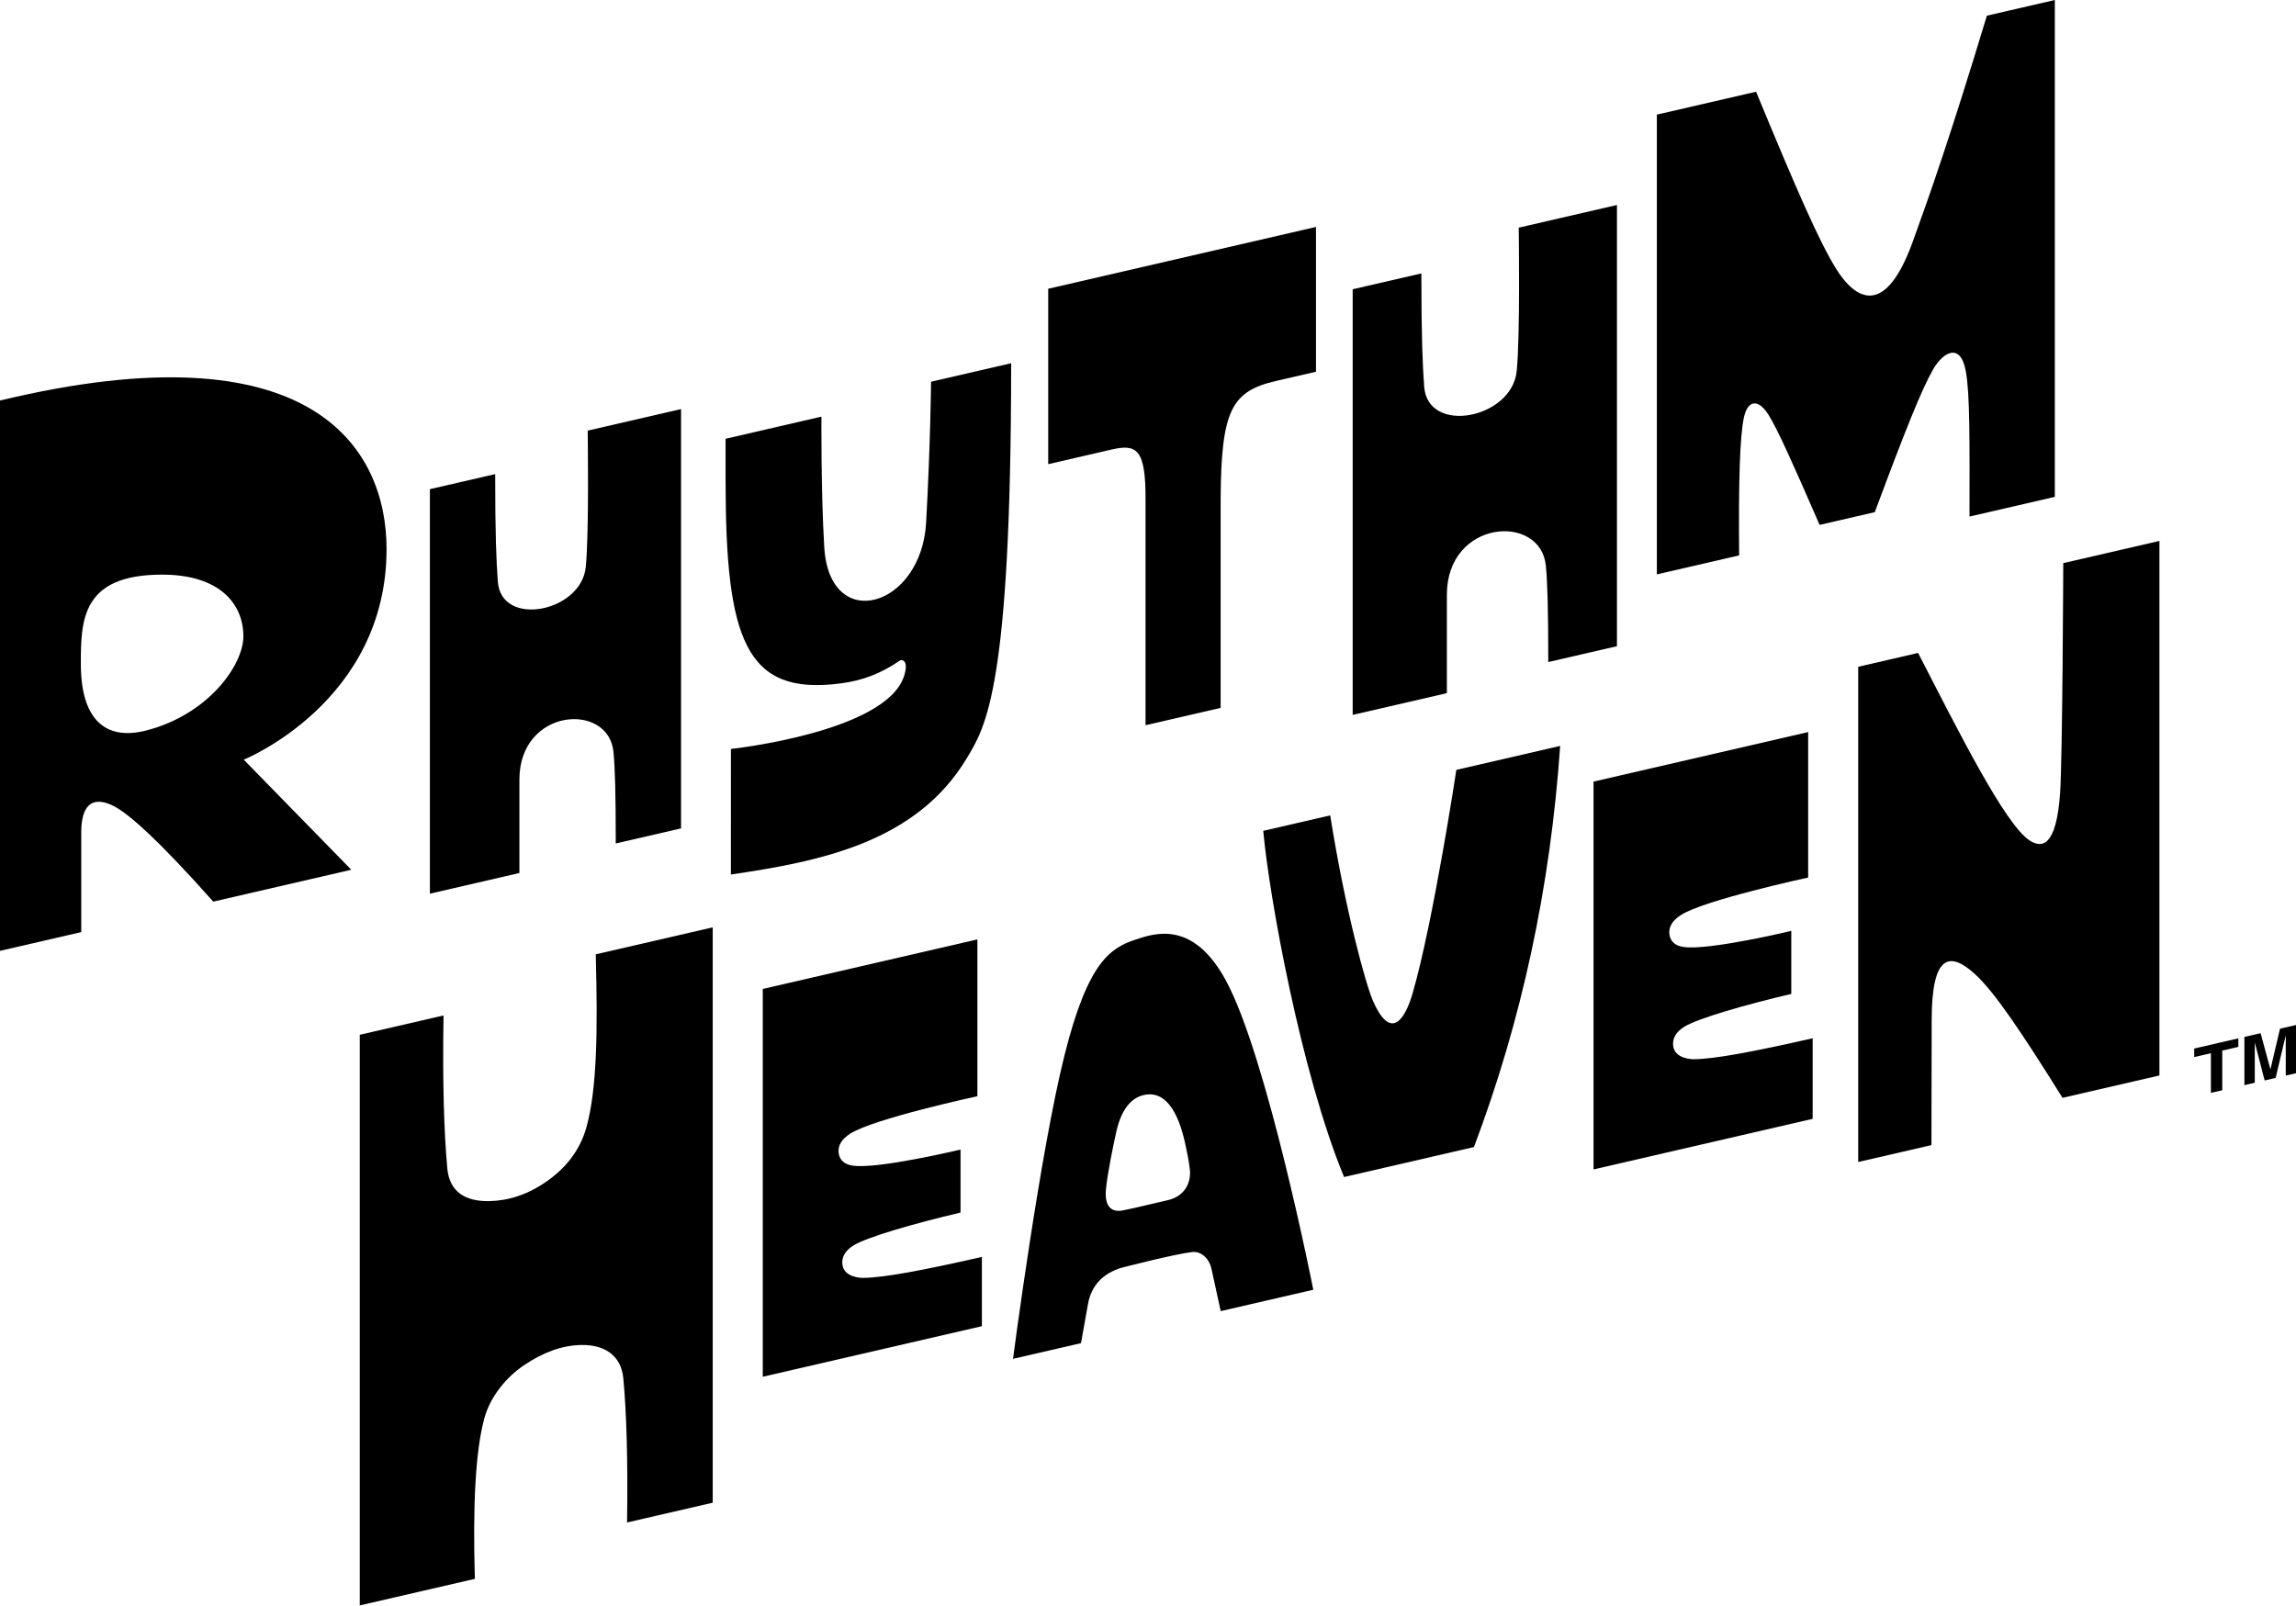
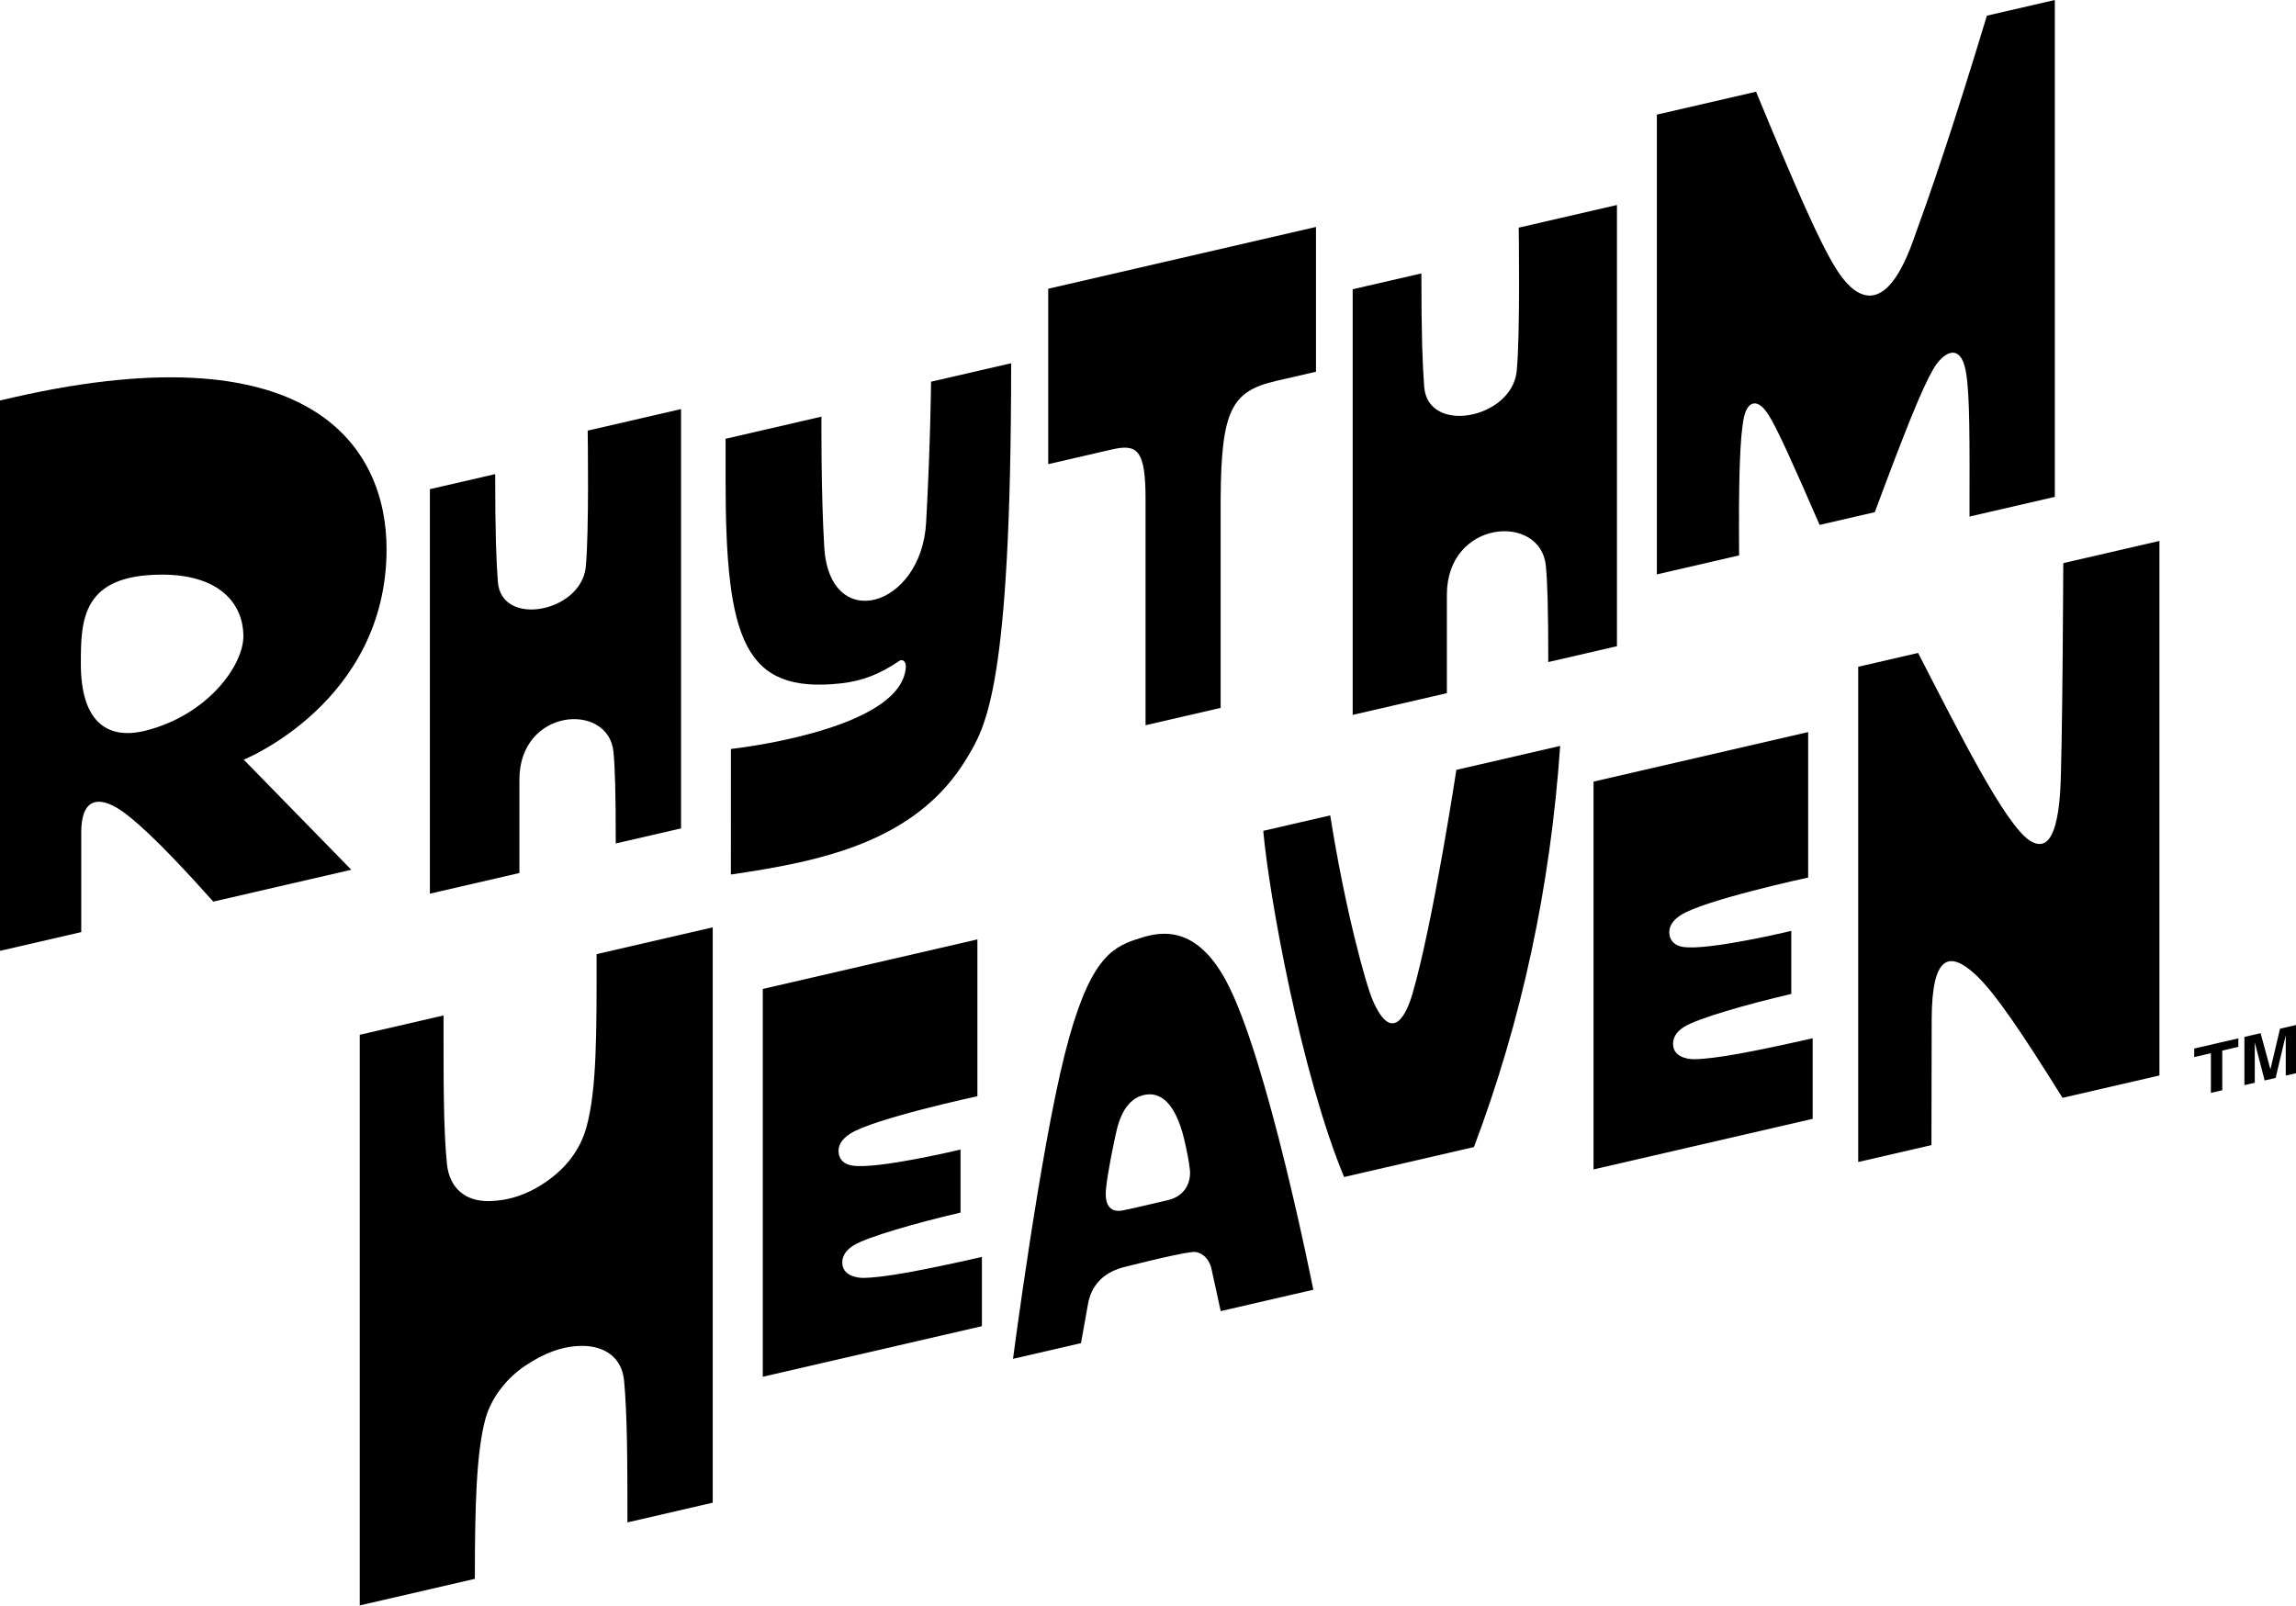
<svg xmlns="http://www.w3.org/2000/svg" version="1.1" id="svg1" width="666.667" height="466.231" viewBox="0 0 666.667 466.231">
  <defs id="defs1">
    <clipPath clipPathUnits="userSpaceOnUse" id="clipPath3">
      <path d="M 0,349.673 H 500 V 0 H 0 Z" transform="translate(-449.3191,-227.021)" id="path3" />
    </clipPath>
    <clipPath clipPathUnits="userSpaceOnUse" id="clipPath5">
      <path d="M 0,349.673 H 500 V 0 H 0 Z" transform="translate(-368.8221,-118.9673)" id="path5" />
    </clipPath>
    <clipPath clipPathUnits="userSpaceOnUse" id="clipPath7">
      <path d="M 0,349.673 H 500 V 0 H 0 Z" transform="translate(-317.1512,-181.9887)" id="path7" />
    </clipPath>
    <clipPath clipPathUnits="userSpaceOnUse" id="clipPath9">
      <path d="M 0,349.673 H 500 V 0 H 0 Z" transform="translate(-254.492,-88.311)" id="path9" />
    </clipPath>
    <clipPath clipPathUnits="userSpaceOnUse" id="clipPath11">
      <path d="M 0,349.673 H 500 V 0 H 0 Z" transform="translate(-187.907,-71.3403)" id="path11" />
    </clipPath>
    <clipPath clipPathUnits="userSpaceOnUse" id="clipPath13">
-       <path d="M 0,349.673 H 500 V 0 H 0 Z" transform="translate(-129.739,-141.812)" id="path13" />
+       <path d="M 0,349.673 H 500 V 0 H 0 Z" transform="translate(-129.9217,-141.854)" id="path13" />
    </clipPath>
    <clipPath clipPathUnits="userSpaceOnUse" id="clipPath15">
      <path d="M 0,349.673 H 500 V 0 H 0 Z" transform="translate(-447.4793,-241.4516)" id="path15" />
    </clipPath>
    <clipPath clipPathUnits="userSpaceOnUse" id="clipPath17">
      <path d="M 0,349.673 H 500 V 0 H 0 Z" transform="translate(-330.7312,-300.0864)" id="path17" />
    </clipPath>
    <clipPath clipPathUnits="userSpaceOnUse" id="clipPath19">
      <path d="M 0,349.673 H 500 V 0 H 0 Z" transform="translate(-228.2713,-286.7812)" id="path19" />
    </clipPath>
    <clipPath clipPathUnits="userSpaceOnUse" id="clipPath21">
      <path d="M 0,349.673 H 500 V 0 H 0 Z" transform="translate(-220.1971,-270.5591)" id="path21" />
    </clipPath>
    <clipPath clipPathUnits="userSpaceOnUse" id="clipPath23">
      <path d="M 0,349.673 H 500 V 0 H 0 Z" transform="translate(-127.9812,-255.8803)" id="path23" />
    </clipPath>
    <clipPath clipPathUnits="userSpaceOnUse" id="clipPath25">
      <path d="M 0,349.673 H 500 V 0 H 0 Z" transform="translate(-31.7957,-190.5561)" id="path25" />
    </clipPath>
  </defs>
  <g id="layer-MC0">
-     <path id="path1" d="m 0,0 -2.075,-8.809 -0.026,-0.006 -2.126,7.838 -3.527,-0.813 v -10.501 l 2.257,0.521 v 8.772 l 2.153,-8.275 2.388,0.551 2.205,9.281 v -8.772 L 3.48,-9.698 V 0.804 Z m -18.682,-4.32 v -1.856 l 3.631,0.839 v -8.639 l 2.474,0.571 v 8.639 l 3.5,0.808 v 1.856 z" style="fill:#000000;fill-opacity:1;fill-rule:nonzero;stroke:none" transform="matrix(1.333333,0,0,-1.333333,662.0256,298.7467)" />
+     <path id="path1" d="m 0,0 -2.075,-8.809 -0.026,-0.006 -2.126,7.838 -3.527,-0.814 v -10.5 l 2.257,0.521 v 8.772 l 2.153,-8.275 2.388,0.551 2.205,9.281 v -8.772 L 3.48,-9.698 V 0.804 Z m -18.682,-4.32 v -1.856 l 3.631,0.839 v -8.639 l 2.474,0.571 v 8.639 l 3.5,0.808 v 1.856 z" style="fill:#000000;fill-opacity:1;fill-rule:nonzero;stroke:none" transform="matrix(1.333333,0,0,-1.333333,662.0256,298.7467)" />
    <path id="path2" d="m 0,0 c 0,0 -0.163,-42.625 -0.693,-50.123 -0.829,-11.712 -3.976,-12.026 -6.655,-10.27 -5.342,3.506 -15.327,23.468 -24.267,40.829 l -13.042,-3.012 v -107.866 l 15.948,3.681 0.054,27.37 c 0.027,14.05 3.863,14.964 9.437,9.861 4.23,-3.873 9.986,-12.413 19.055,-26.935 l 21.104,4.872 V 4.835 Z" style="fill:#000000;fill-opacity:1;fill-rule:nonzero;stroke:none" transform="matrix(1.333333,0,0,-1.333333,599.0921,163.536)" clip-path="url(#clipPath3)" />
-     <path id="path4" d="M 0,0 C -0.484,-0.002 -4.066,0.12 -4.449,2.853 -4.671,4.436 -3.911,5.922 -2,7.091 0.989,8.92 11.336,11.894 21.268,14.223 v 13.732 c 0,0 -17.983,-4.327 -23.513,-3.505 -1.68,0.25 -2.799,1.138 -3.021,2.691 -0.227,1.586 0.572,3.014 2.45,4.237 5.057,3.294 27.757,8.191 27.757,8.191 v 31.687 l -46.739,-10.79 v -84.469 l 47.719,11.018 V 4.564 C 13.185,1.671 4.576,0.025 0,0" style="fill:#000000;fill-opacity:1;fill-rule:nonzero;stroke:none" transform="matrix(1.333333,0,0,-1.333333,491.7628,307.6076)" clip-path="url(#clipPath5)" />
+     <path id="path4" d="m 0,0 c -0.484,-0.002 -4.066,0.12 -4.449,2.853 -0.222,1.583 0.538,3.069 2.449,4.238 2.989,1.828 13.336,4.803 23.268,7.132 v 13.732 c 0,0 -17.983,-4.327 -23.513,-3.505 -1.68,0.25 -2.799,1.138 -3.021,2.69 -0.227,1.587 0.572,3.015 2.45,4.238 5.057,3.294 27.757,8.191 27.757,8.191 v 31.687 l -46.739,-10.79 v -84.469 l 47.719,11.017 V 4.564 C 13.185,1.671 4.576,0.025 0,0" style="fill:#000000;fill-opacity:1;fill-rule:nonzero;stroke:none" transform="matrix(1.333333,0,0,-1.333333,491.7628,307.6076)" clip-path="url(#clipPath5)" />
    <path id="path6" d="m 0,0 c 0,0 -5.063,-33.359 -9.56,-48.775 -1.284,-4.406 -4.389,-11.145 -8.612,-1.508 -1.513,3.451 -6.003,19.578 -9.299,40.368 l -14.581,-3.366 c 1.276,-14.295 8.276,-52.905 17.603,-75.398 L 3.83,-82.15 c 10.409,27.547 16.654,56.643 18.777,87.369 z" style="fill:#000000;fill-opacity:1;fill-rule:nonzero;stroke:none" transform="matrix(1.333333,0,0,-1.333333,422.8683,223.5791)" clip-path="url(#clipPath7)" />
-     <path id="path8" d="m 0,0 c -2.252,-0.49 -7.377,-1.788 -9.995,-2.279 -2.506,-0.491 -3.97,0.924 -3.66,4.5 0.281,3.345 1.751,10.44 2.308,12.836 1.233,5.297 3.656,7.505 6.504,7.903 C -1.19,23.469 1.999,20.277 3.745,11.624 3.914,10.787 4.34,9.052 4.618,6.691 4.955,3.826 3.548,0.894 0,0 M 12.464,47.819 C 5.387,60.858 -2.844,58.156 -7.061,56.761 -12.586,54.933 -17.49,52.095 -22.621,31.74 -28.016,10.344 -33.888,-34.602 -33.888,-34.602 l 14.807,3.418 1.521,8.522 c 0.735,4.116 3.355,6.73 7.348,7.905 0,0 11.473,2.979 15.389,3.424 1.655,0.187 3.598,-1.118 4.164,-3.709 l 2,-9.169 20.165,4.656 c 0,0 -10.031,50.773 -19.042,67.374" style="fill:#000000;fill-opacity:1;fill-rule:nonzero;stroke:none" transform="matrix(1.333333,0,0,-1.333333,339.3227,348.4827)" clip-path="url(#clipPath9)" />
+     <path id="path8" d="m 0,0 c -2.252,-0.49 -7.377,-1.789 -9.995,-2.279 -2.506,-0.491 -3.97,0.923 -3.66,4.5 0.281,3.345 1.751,10.44 2.308,12.836 1.233,5.297 3.656,7.505 6.504,7.903 C -1.19,23.469 1.999,20.277 3.745,11.624 3.914,10.787 4.34,9.051 4.618,6.691 4.955,3.826 3.548,0.894 0,0 M 12.464,47.819 C 5.387,60.858 -2.844,58.156 -7.061,56.761 -12.586,54.933 -17.49,52.095 -22.621,31.74 -28.016,10.344 -33.888,-34.602 -33.888,-34.602 l 14.807,3.418 1.521,8.522 c 0.735,4.116 3.355,6.73 7.348,7.905 0,0 11.473,2.979 15.389,3.423 1.655,0.188 3.598,-1.117 4.164,-3.708 l 2,-9.169 20.165,4.656 c 0,0 -10.031,50.773 -19.042,67.374" style="fill:#000000;fill-opacity:1;fill-rule:nonzero;stroke:none" transform="matrix(1.333333,0,0,-1.333333,339.3227,348.4827)" clip-path="url(#clipPath9)" />
    <path id="path10" d="M 0,0 C -0.483,-0.002 -4.066,0.12 -4.449,2.853 -4.671,4.436 -3.911,5.922 -2,7.091 0.989,8.92 11.337,11.894 21.268,14.223 v 13.732 c 0,0 -17.983,-4.327 -23.513,-3.504 -1.679,0.249 -2.798,1.137 -3.021,2.69 -0.227,1.586 0.573,3.014 2.45,4.237 5.057,3.294 27.757,8.191 27.757,8.191 V 73.724 L -21.798,62.933 v -84.468 l 47.719,11.016 V 4.564 C 13.186,1.671 4.576,0.025 0,0" style="fill:#000000;fill-opacity:1;fill-rule:nonzero;stroke:none" transform="matrix(1.333333,0,0,-1.333333,250.5427,371.1103)" clip-path="url(#clipPath11)" />
-     <path id="path12" d="m 0,0 c 0.448,-16.83 0.268,-29.429 -2.041,-37.694 -1.403,-5.022 -4.49,-8.843 -8.613,-11.737 -4.2,-2.947 -8.409,-4.238 -12.532,-4.319 -5.027,-0.1 -8.661,1.857 -9.144,7.131 -0.734,8.028 -1.061,19.25 -0.816,33.308 l -18.247,-4.212 v -124.289 l 25.064,5.787 c -0.449,15.851 0.091,27.61 2.041,34.881 1.329,4.957 4.964,9.151 8.613,11.615 4.264,2.88 8.401,4.375 12.531,4.441 5.021,0.082 8.67,-2.246 9.144,-7.253 0.694,-7.335 1.021,-17.918 0.816,-31.406 l 18.656,4.307 V 5.88 Z" style="fill:#000000;fill-opacity:1;fill-rule:nonzero;stroke:none" transform="matrix(1.333333,0,0,-1.333333,172.9853,277.148)" clip-path="url(#clipPath13)" />
+     <path id="path12" d="m 0,0 c 0,-16.855 0.085,-29.471 -2.224,-37.736 -1.403,-5.022 -4.49,-8.843 -8.613,-11.737 -4.199,-2.947 -8.409,-4.238 -12.532,-4.319 -5.027,-0.1 -8.702,2.636 -9.239,8.222 -0.772,8.024 -0.721,18.166 -0.721,32.217 l -18.247,-4.212 v -124.289 l 25.064,5.787 c 0,15.817 0.325,27.476 2.274,34.748 1.328,4.956 4.942,9.138 8.591,11.602 4.264,2.879 8.187,4.32 12.318,4.387 5.02,0.081 8.833,-2.51 9.307,-7.518 0.694,-7.335 0.739,-17.309 0.739,-30.922 l 18.572,4.288 V 5.838 Z" style="fill:#000000;fill-opacity:1;fill-rule:nonzero;stroke:none" transform="matrix(1.333333,0,0,-1.333333,173.2289,277.092)" clip-path="url(#clipPath13)" />
    <path id="path14" d="m 0,0 v 108.222 l -14.794,-3.415 c -7.846,-25.91 -12.284,-38.58 -16.155,-49.259 -6.589,-18.173 -13.442,-11.04 -16.62,-5.966 -3.716,5.932 -8.745,17.493 -17.491,38.662 L -86.665,83.256 V -16.883 l 17.915,4.136 c -0.136,16.211 0.145,25.658 1.021,29.935 0.786,3.842 3.101,4.384 5.448,0.572 1.93,-3.135 4.986,-9.917 11.061,-23.866 l 12.015,2.774 c 6.621,17.79 10.198,26.754 12.724,31.145 2.049,3.565 5.93,6.074 7.11,-0.518 0.892,-4.986 0.817,-15.02 0.79,-31.584 z" style="fill:#000000;fill-opacity:1;fill-rule:nonzero;stroke:none" transform="matrix(1.333333,0,0,-1.333333,596.6391,144.2952)" clip-path="url(#clipPath15)" />
-     <path id="path16" d="m 0,0 c 0,0 0.356,-23.505 -0.445,-31.286 -1.063,-10.326 -19.367,-13.892 -20.143,-3.338 -0.346,4.711 -0.61,10.787 -0.61,24.66 l -14.959,-3.453 v -92.706 l 20.511,4.735 v 21.409 c 0,16.466 20.455,17.843 21.556,6.334 0.347,-3.62 0.524,-9.261 0.524,-20.968 l 14.958,3.453 V 4.938 Z" style="fill:#000000;fill-opacity:1;fill-rule:nonzero;stroke:none" transform="matrix(1.333333,0,0,-1.333333,440.9749,66.11547)" clip-path="url(#clipPath17)" />
+     <path id="path16" d="m 0,0 c 0,0 0.356,-23.505 -0.445,-31.286 -1.063,-10.327 -19.367,-13.892 -20.143,-3.338 -0.346,4.711 -0.61,10.787 -0.61,24.66 l -14.959,-3.453 v -92.706 l 20.511,4.735 v 21.409 c 0,16.466 20.455,17.843 21.556,6.333 0.347,-3.619 0.524,-9.26 0.524,-20.967 l 14.958,3.453 V 4.938 Z" style="fill:#000000;fill-opacity:1;fill-rule:nonzero;stroke:none" transform="matrix(1.333333,0,0,-1.333333,440.9749,66.11547)" clip-path="url(#clipPath17)" />
    <path id="path18" d="m 0,0 v -38.205 l 13.803,3.186 c 5.5,1.27 7.431,0.102 7.391,-10.948 v -49.098 l 16.353,3.775 v 45.435 c 0.113,19.504 2.402,23.542 12.101,25.781 l 8.662,2 v 31.535 z" style="fill:#000000;fill-opacity:1;fill-rule:nonzero;stroke:none" transform="matrix(1.333333,0,0,-1.333333,304.3617,83.85573)" clip-path="url(#clipPath19)" />
-     <path id="path20" d="m 0,0 -17.44,-4.026 c 0,0 -0.11,-13.197 -1.075,-30.674 -1.025,-18.578 -21.04,-24.276 -22.182,-5.376 -0.731,12.072 -0.615,28.442 -0.615,28.442 l -20.876,-4.82 v -8.938 c 0,-34.807 4.315,-47.084 25.025,-44.348 4.903,0.647 8.661,2.093 12.88,4.949 0.263,0.178 0.597,0.182 0.91,-0.061 0.3,-0.232 0.786,-1.012 0.054,-3.285 -3.943,-12.239 -37.702,-15.877 -37.702,-15.877 l -0.009,-27.35 c 19.299,2.84 40.305,6.95 51.328,25.263 C -5.584,-79.26 0,-71 0,0" style="fill:#000000;fill-opacity:1;fill-rule:nonzero;stroke:none" transform="matrix(1.333333,0,0,-1.333333,293.5961,105.4852)" clip-path="url(#clipPath21)" />
-     <path id="path22" d="m 0,0 c 0,0 0.338,-22.339 -0.423,-29.733 -1.011,-9.815 -18.407,-13.204 -19.143,-3.172 -0.329,4.476 -0.58,10.251 -0.58,23.435 l -14.217,-3.282 v -88.105 l 19.493,4.501 v 20.346 c 0,15.649 19.44,16.958 20.487,6.02 0.329,-3.441 0.496,-8.802 0.496,-19.929 l 14.217,3.282 v 91.33 z" style="fill:#000000;fill-opacity:1;fill-rule:nonzero;stroke:none" transform="matrix(1.333333,0,0,-1.333333,170.6416,125.0569)" clip-path="url(#clipPath23)" />
+     <path id="path20" d="m 0,0 -17.44,-4.026 c 0,0 -0.11,-13.197 -1.075,-30.674 -1.025,-18.578 -21.04,-24.276 -22.182,-5.376 -0.731,12.072 -0.615,28.441 -0.615,28.441 l -20.876,-4.819 v -8.938 c 0,-34.807 4,-46.619 25.025,-44.348 4.917,0.53 8.661,2.093 12.88,4.949 0.263,0.178 0.597,0.182 0.91,-0.061 0.3,-0.232 0.786,-1.012 0.054,-3.285 -3.943,-12.239 -37.702,-15.877 -37.702,-15.877 l -0.009,-27.35 c 19.299,2.84 40.305,6.949 51.328,25.263 C -5.584,-79.26 0,-71.001 0,0" style="fill:#000000;fill-opacity:1;fill-rule:nonzero;stroke:none" transform="matrix(1.333333,0,0,-1.333333,293.5961,105.4852)" clip-path="url(#clipPath21)" />
+     <path id="path22" d="m 0,0 c 0,0 0.338,-22.339 -0.423,-29.733 -1.011,-9.815 -18.407,-13.204 -19.143,-3.172 -0.329,4.476 -0.58,10.251 -0.58,23.435 l -14.217,-3.282 v -88.105 l 19.493,4.501 v 20.346 c 0,15.649 19.44,16.958 20.487,6.019 0.329,-3.44 0.496,-8.801 0.496,-19.928 l 14.217,3.282 v 91.33 z" style="fill:#000000;fill-opacity:1;fill-rule:nonzero;stroke:none" transform="matrix(1.333333,0,0,-1.333333,170.6416,125.0569)" clip-path="url(#clipPath23)" />
    <path id="path24" d="m 0,0 c -8.926,-2.276 -14.191,2.506 -14.191,14.505 0,9.571 0.18,19.453 17.704,19.453 12.475,0 17.692,-6.317 17.692,-13.443 C 21.205,14.309 13.612,3.471 0,0 m 52.386,39.535 c 0,22.04 -16.238,48.697 -84.182,32.344 V -47.986 l 17.693,4.085 v 21.656 c 0,8.802 5.072,7.181 8.307,5.073 2.514,-1.637 7.844,-5.932 20.444,-20.092 l 30.059,6.94 -23.423,23.981 c 0,0 31.102,12.524 31.102,45.878" style="fill:#000000;fill-opacity:1;fill-rule:nonzero;stroke:none" transform="matrix(1.333333,0,0,-1.333333,42.39427,212.1559)" clip-path="url(#clipPath25)" />
  </g>
</svg>
